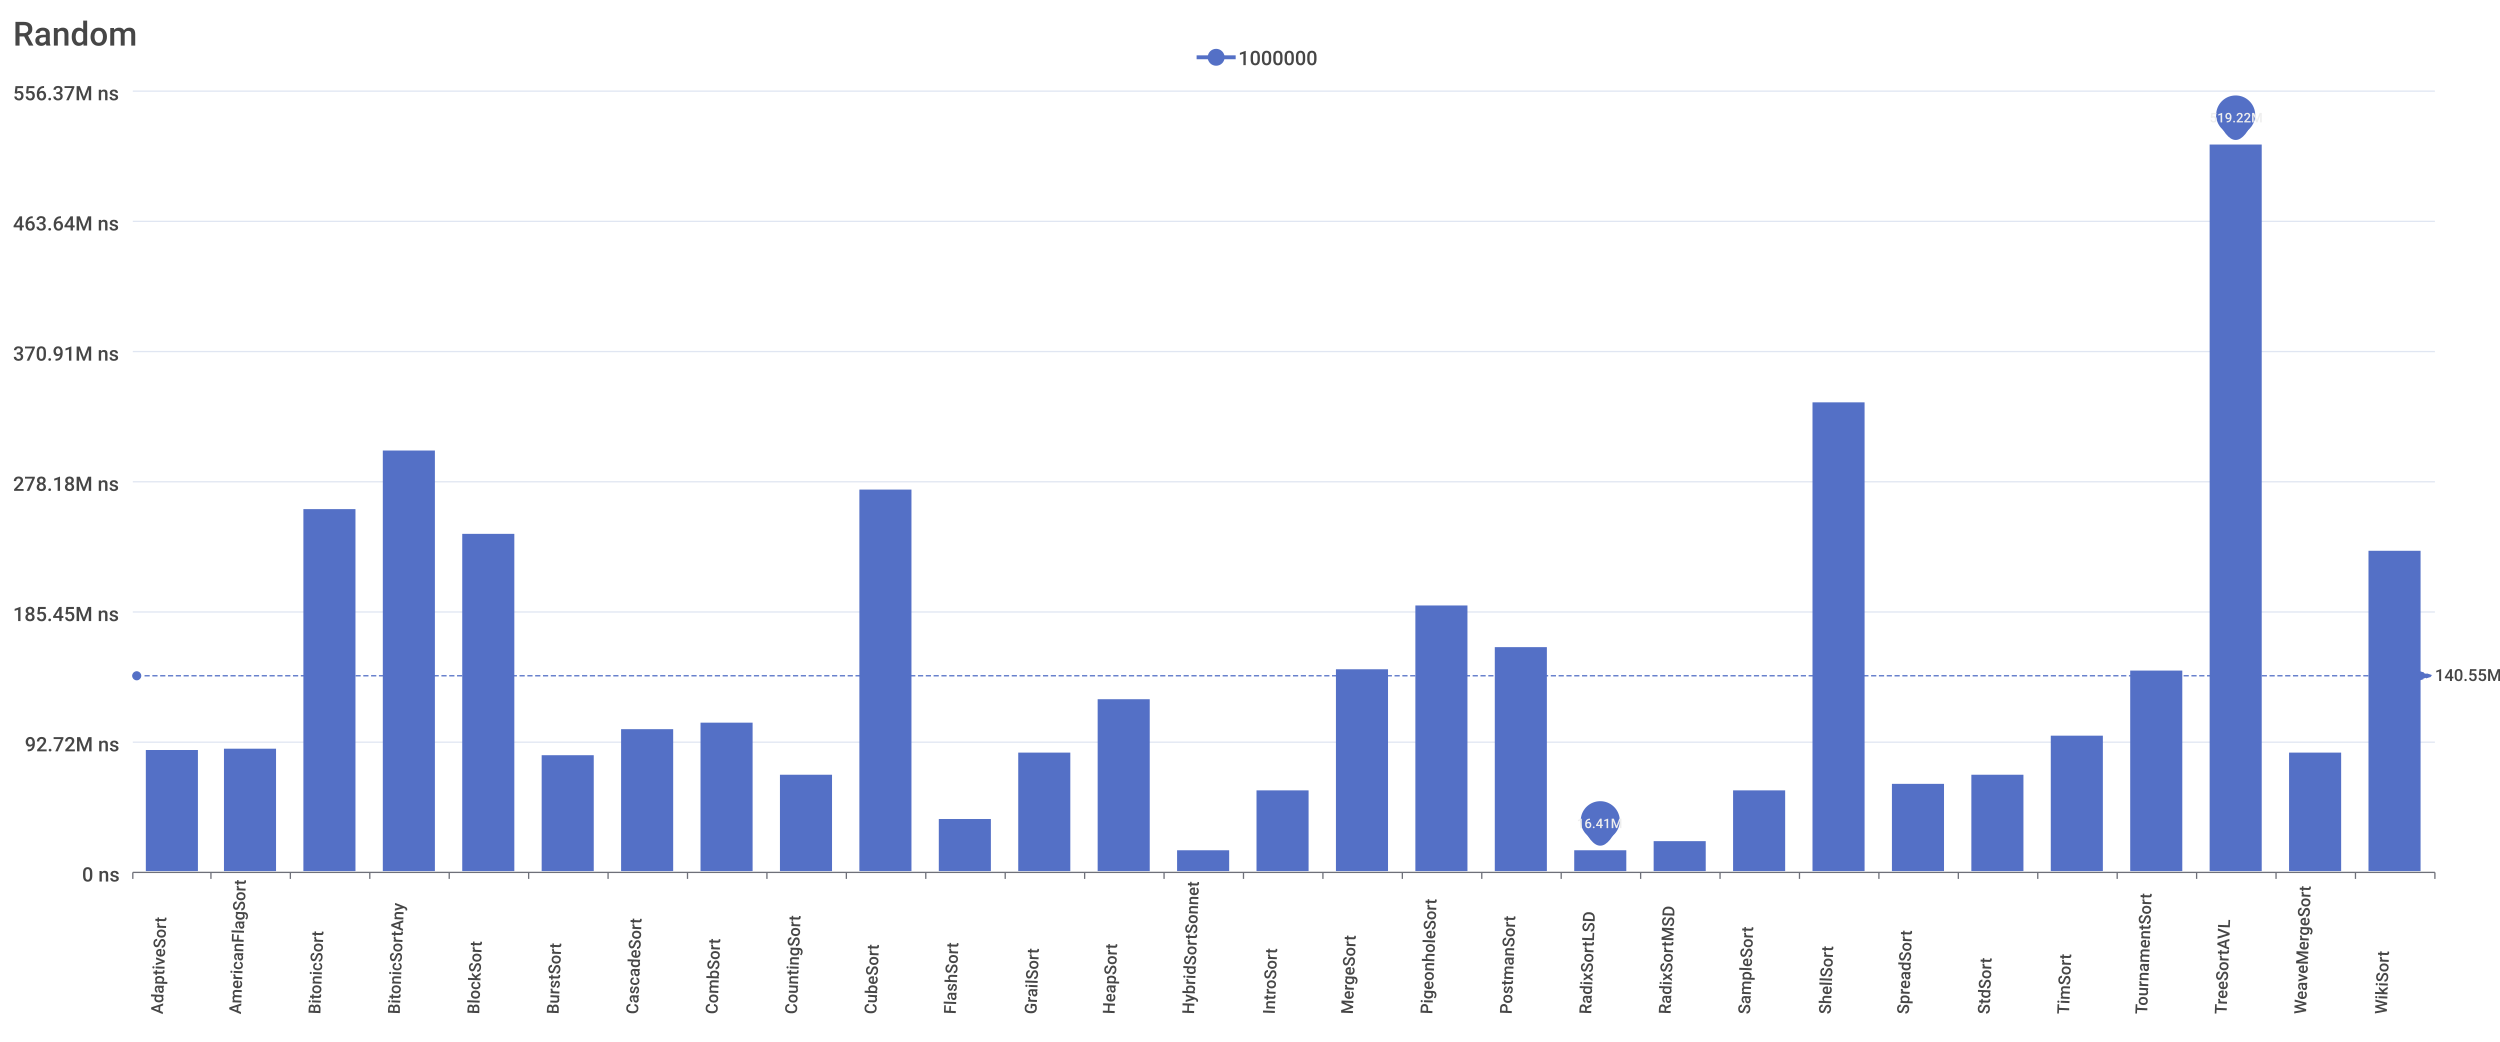
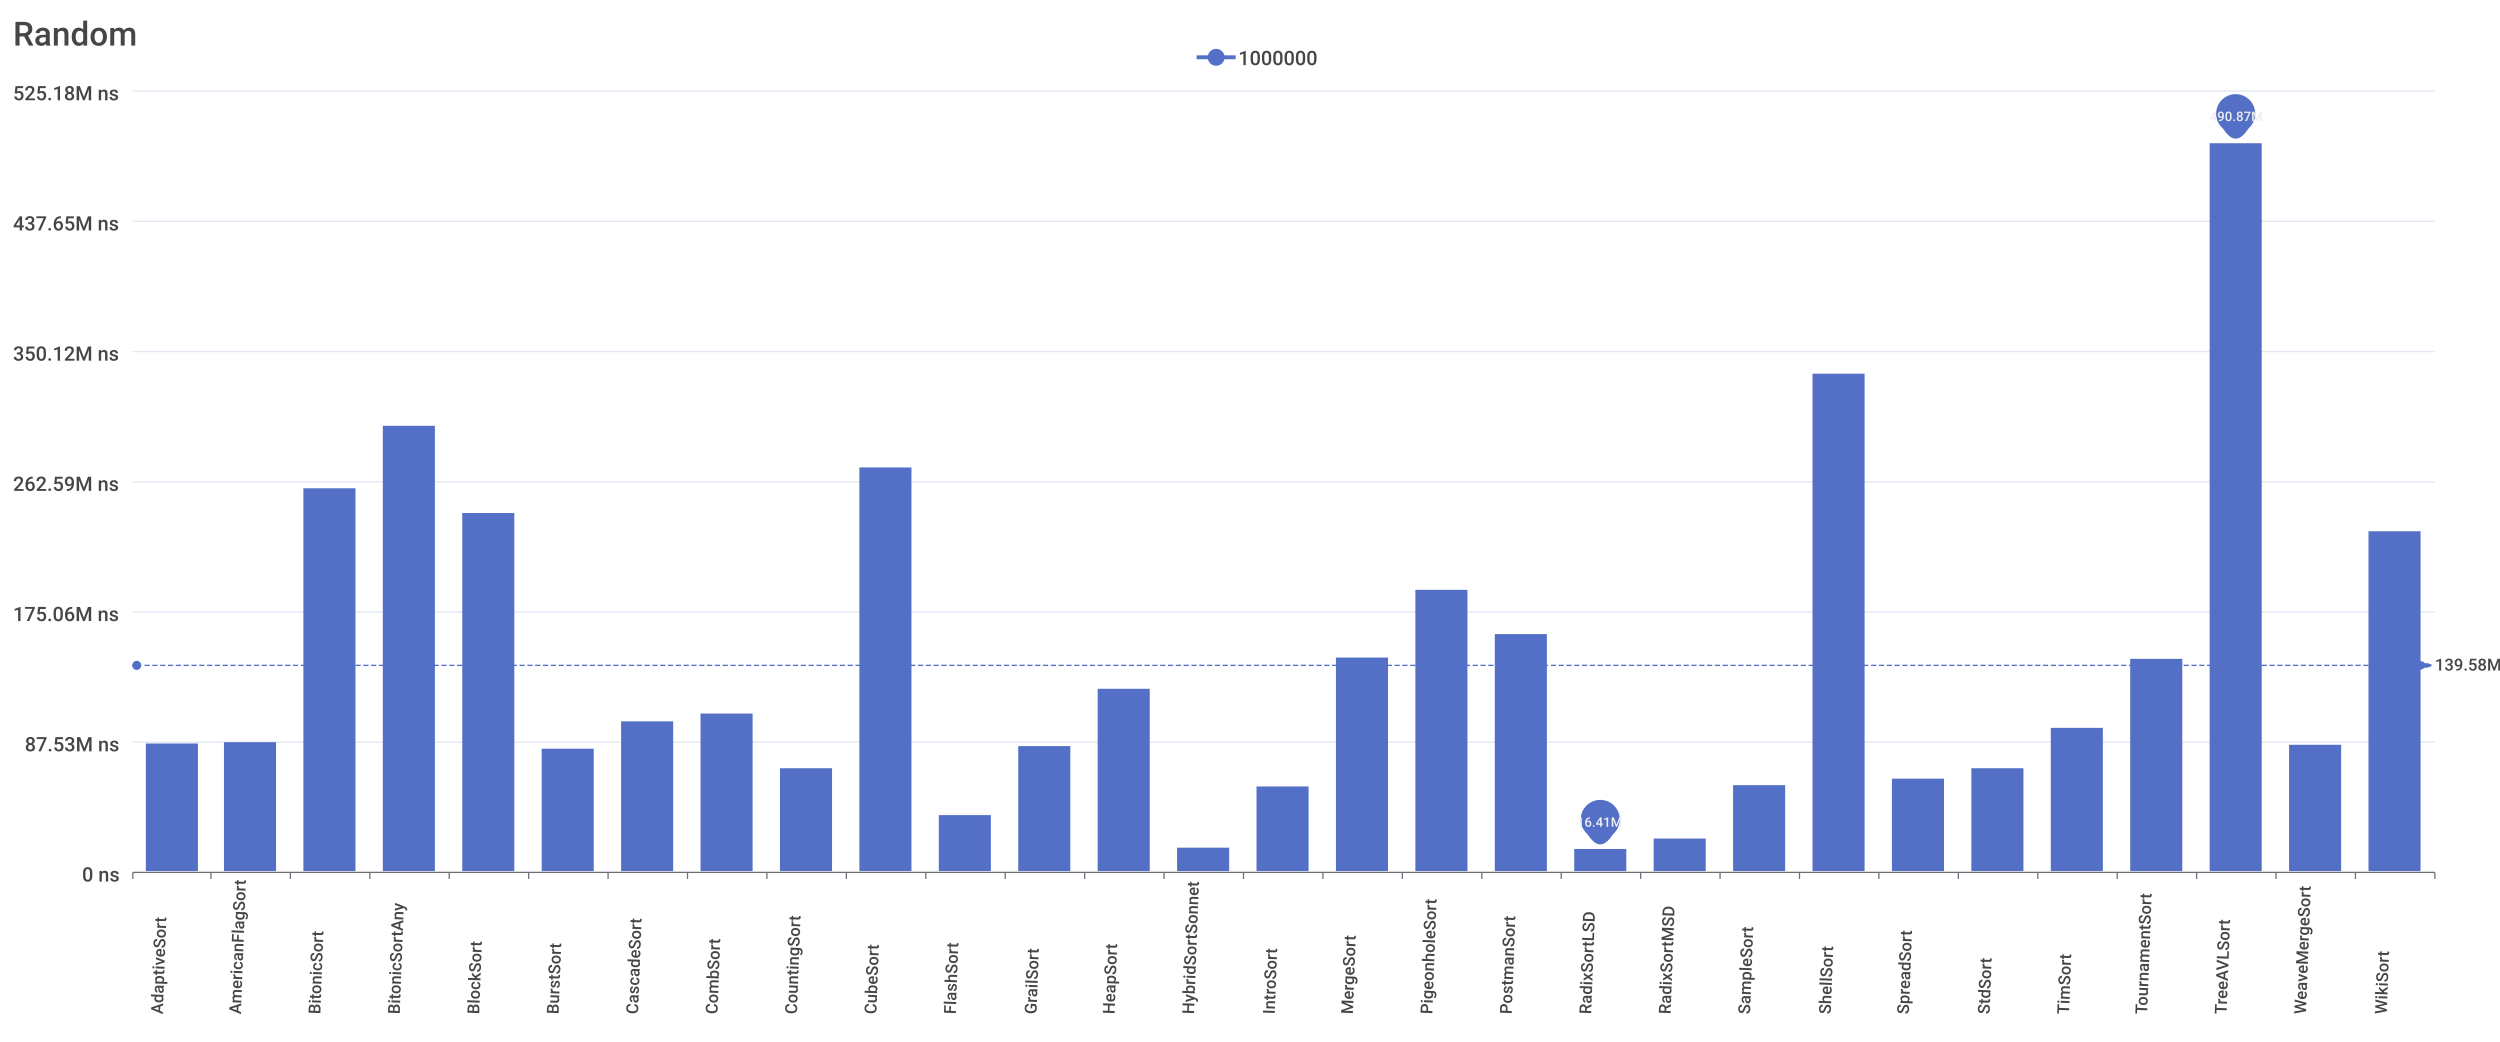
<svg xmlns="http://www.w3.org/2000/svg" width="1920" height="800">\n<path d="M 0 0 L 1920 0 L 1920 800 L 0 800 L 0 0" style="stroke-width:0;stroke:none;fill:rgba(255,255,255,1.0)" />
  <path d="M 919 44 L 949 44" style="stroke-width:3;stroke:rgba(84,112,198,1.0);fill:rgba(84,112,198,1.0)" />
  <circle cx="934" cy="44" r="5" style="stroke-width:3;stroke:rgba(84,112,198,1.0);fill:rgba(84,112,198,1.0)" />
  <path d="" style="stroke-width:3;stroke:rgba(84,112,198,1.0);fill:rgba(84,112,198,1.0)" />
  <text x="951" y="50" style="stroke-width:0;stroke:none;fill:rgba(70,70,70,1.0);font-size:15.3px;font-family:'Roboto Medium',sans-serif">1000000</text>
  <text x="10" y="35" style="stroke-width:0;stroke:none;fill:rgba(70,70,70,1.0);font-size:25.6px;font-family:'Roboto Medium',sans-serif">Random</text>
-   <text x="10" y="77" style="stroke-width:0;stroke:none;fill:rgba(70,70,70,1.0);font-size:15.3px;font-family:'Roboto Medium',sans-serif">556.37M ns</text>
-   <text x="10" y="177" style="stroke-width:0;stroke:none;fill:rgba(70,70,70,1.0);font-size:15.3px;font-family:'Roboto Medium',sans-serif">463.64M ns</text>
-   <text x="10" y="277" style="stroke-width:0;stroke:none;fill:rgba(70,70,70,1.0);font-size:15.3px;font-family:'Roboto Medium',sans-serif">370.91M ns</text>
-   <text x="10" y="377" style="stroke-width:0;stroke:none;fill:rgba(70,70,70,1.0);font-size:15.3px;font-family:'Roboto Medium',sans-serif">278.18M ns</text>
-   <text x="10" y="477" style="stroke-width:0;stroke:none;fill:rgba(70,70,70,1.0);font-size:15.3px;font-family:'Roboto Medium',sans-serif">185.45M ns</text>
-   <text x="19" y="577" style="stroke-width:0;stroke:none;fill:rgba(70,70,70,1.0);font-size:15.3px;font-family:'Roboto Medium',sans-serif">92.72M ns</text>
+   <text x="10" y="77" style="stroke-width:0;stroke:none;fill:rgba(70,70,70,1.0);font-size:15.3px;font-family:'Roboto Medium',sans-serif">525.18M ns</text>
+   <text x="10" y="177" style="stroke-width:0;stroke:none;fill:rgba(70,70,70,1.0);font-size:15.3px;font-family:'Roboto Medium',sans-serif">437.65M ns</text>
+   <text x="10" y="277" style="stroke-width:0;stroke:none;fill:rgba(70,70,70,1.0);font-size:15.3px;font-family:'Roboto Medium',sans-serif">350.12M ns</text>
+   <text x="10" y="377" style="stroke-width:0;stroke:none;fill:rgba(70,70,70,1.0);font-size:15.3px;font-family:'Roboto Medium',sans-serif">262.59M ns</text>
+   <text x="10" y="477" style="stroke-width:0;stroke:none;fill:rgba(70,70,70,1.0);font-size:15.3px;font-family:'Roboto Medium',sans-serif">175.06M ns</text>
+   <text x="19" y="577" style="stroke-width:0;stroke:none;fill:rgba(70,70,70,1.0);font-size:15.3px;font-family:'Roboto Medium',sans-serif">87.53M ns</text>
  <text x="63" y="677" style="stroke-width:0;stroke:none;fill:rgba(70,70,70,1.0);font-size:15.3px;font-family:'Roboto Medium',sans-serif">0 ns</text>
  <path d="M 102 70 L 1870 70" style="stroke-width:1;stroke:rgba(224,230,242,1.0);fill:none" />
  <path d="M 102 170 L 1870 170" style="stroke-width:1;stroke:rgba(224,230,242,1.0);fill:none" />
  <path d="M 102 270 L 1870 270" style="stroke-width:1;stroke:rgba(224,230,242,1.0);fill:none" />
  <path d="M 102 370 L 1870 370" style="stroke-width:1;stroke:rgba(224,230,242,1.0);fill:none" />
  <path d="M 102 470 L 1870 470" style="stroke-width:1;stroke:rgba(224,230,242,1.0);fill:none" />
  <path d="M 102 570 L 1870 570" style="stroke-width:1;stroke:rgba(224,230,242,1.0);fill:none" />
  <path d="M 102 675 L 102 670" style="stroke-width:1;stroke:rgba(110,112,121,1.0);fill:none" />
  <path d="M 162 675 L 162 670" style="stroke-width:1;stroke:rgba(110,112,121,1.0);fill:none" />
  <path d="M 223 675 L 223 670" style="stroke-width:1;stroke:rgba(110,112,121,1.0);fill:none" />
  <path d="M 284 675 L 284 670" style="stroke-width:1;stroke:rgba(110,112,121,1.0);fill:none" />
  <path d="M 345 675 L 345 670" style="stroke-width:1;stroke:rgba(110,112,121,1.0);fill:none" />
  <path d="M 406 675 L 406 670" style="stroke-width:1;stroke:rgba(110,112,121,1.0);fill:none" />
  <path d="M 467 675 L 467 670" style="stroke-width:1;stroke:rgba(110,112,121,1.0);fill:none" />
  <path d="M 528 675 L 528 670" style="stroke-width:1;stroke:rgba(110,112,121,1.0);fill:none" />
  <path d="M 589 675 L 589 670" style="stroke-width:1;stroke:rgba(110,112,121,1.0);fill:none" />
  <path d="M 650 675 L 650 670" style="stroke-width:1;stroke:rgba(110,112,121,1.0);fill:none" />
  <path d="M 711 675 L 711 670" style="stroke-width:1;stroke:rgba(110,112,121,1.0);fill:none" />
  <path d="M 772 675 L 772 670" style="stroke-width:1;stroke:rgba(110,112,121,1.0);fill:none" />
  <path d="M 833 675 L 833 670" style="stroke-width:1;stroke:rgba(110,112,121,1.0);fill:none" />
  <path d="M 894 675 L 894 670" style="stroke-width:1;stroke:rgba(110,112,121,1.0);fill:none" />
  <path d="M 955 675 L 955 670" style="stroke-width:1;stroke:rgba(110,112,121,1.0);fill:none" />
  <path d="M 1016 675 L 1016 670" style="stroke-width:1;stroke:rgba(110,112,121,1.0);fill:none" />
  <path d="M 1077 675 L 1077 670" style="stroke-width:1;stroke:rgba(110,112,121,1.0);fill:none" />
  <path d="M 1138 675 L 1138 670" style="stroke-width:1;stroke:rgba(110,112,121,1.0);fill:none" />
  <path d="M 1199 675 L 1199 670" style="stroke-width:1;stroke:rgba(110,112,121,1.0);fill:none" />
  <path d="M 1260 675 L 1260 670" style="stroke-width:1;stroke:rgba(110,112,121,1.0);fill:none" />
  <path d="M 1321 675 L 1321 670" style="stroke-width:1;stroke:rgba(110,112,121,1.0);fill:none" />
  <path d="M 1382 675 L 1382 670" style="stroke-width:1;stroke:rgba(110,112,121,1.0);fill:none" />
  <path d="M 1443 675 L 1443 670" style="stroke-width:1;stroke:rgba(110,112,121,1.0);fill:none" />
  <path d="M 1504 675 L 1504 670" style="stroke-width:1;stroke:rgba(110,112,121,1.0);fill:none" />
  <path d="M 1565 675 L 1565 670" style="stroke-width:1;stroke:rgba(110,112,121,1.0);fill:none" />
  <path d="M 1626 675 L 1626 670" style="stroke-width:1;stroke:rgba(110,112,121,1.0);fill:none" />
  <path d="M 1687 675 L 1687 670" style="stroke-width:1;stroke:rgba(110,112,121,1.0);fill:none" />
  <path d="M 1748 675 L 1748 670" style="stroke-width:1;stroke:rgba(110,112,121,1.0);fill:none" />
  <path d="M 1809 675 L 1809 670" style="stroke-width:1;stroke:rgba(110,112,121,1.0);fill:none" />
  <path d="M 1870 675 L 1870 670" style="stroke-width:1;stroke:rgba(110,112,121,1.0);fill:none" />
  <path d="M 102 670 L 1870 670" style="stroke-width:1;stroke:rgba(110,112,121,1.0);fill:none" />
  <text x="125" y="779" style="stroke-width:0;stroke:none;fill:rgba(70,70,70,1.0);font-size:12.8px;font-family:'Roboto Medium',sans-serif" transform="rotate(272.15,125,779)">AdaptiveSort</text>
  <text x="185" y="779" style="stroke-width:0;stroke:none;fill:rgba(70,70,70,1.0);font-size:12.8px;font-family:'Roboto Medium',sans-serif" transform="rotate(272.15,185,779)">AmericanFlagSort</text>
  <text x="246" y="779" style="stroke-width:0;stroke:none;fill:rgba(70,70,70,1.0);font-size:12.8px;font-family:'Roboto Medium',sans-serif" transform="rotate(272.15,246,779)">BitonicSort</text>
  <text x="307" y="779" style="stroke-width:0;stroke:none;fill:rgba(70,70,70,1.0);font-size:12.8px;font-family:'Roboto Medium',sans-serif" transform="rotate(272.15,307,779)">BitonicSortAny</text>
  <text x="368" y="779" style="stroke-width:0;stroke:none;fill:rgba(70,70,70,1.0);font-size:12.8px;font-family:'Roboto Medium',sans-serif" transform="rotate(272.15,368,779)">BlockSort</text>
  <text x="429" y="779" style="stroke-width:0;stroke:none;fill:rgba(70,70,70,1.0);font-size:12.8px;font-family:'Roboto Medium',sans-serif" transform="rotate(272.15,429,779)">BurstSort</text>
  <text x="490" y="779" style="stroke-width:0;stroke:none;fill:rgba(70,70,70,1.0);font-size:12.8px;font-family:'Roboto Medium',sans-serif" transform="rotate(272.15,490,779)">CascadeSort</text>
  <text x="551" y="779" style="stroke-width:0;stroke:none;fill:rgba(70,70,70,1.0);font-size:12.8px;font-family:'Roboto Medium',sans-serif" transform="rotate(272.15,551,779)">CombSort</text>
  <text x="612" y="779" style="stroke-width:0;stroke:none;fill:rgba(70,70,70,1.0);font-size:12.8px;font-family:'Roboto Medium',sans-serif" transform="rotate(272.15,612,779)">CountingSort</text>
  <text x="673" y="779" style="stroke-width:0;stroke:none;fill:rgba(70,70,70,1.0);font-size:12.8px;font-family:'Roboto Medium',sans-serif" transform="rotate(272.15,673,779)">CubeSort</text>
  <text x="734" y="779" style="stroke-width:0;stroke:none;fill:rgba(70,70,70,1.0);font-size:12.8px;font-family:'Roboto Medium',sans-serif" transform="rotate(272.15,734,779)">FlashSort</text>
  <text x="796" y="779" style="stroke-width:0;stroke:none;fill:rgba(70,70,70,1.0);font-size:12.8px;font-family:'Roboto Medium',sans-serif" transform="rotate(272.15,796,779)">GrailSort</text>
  <text x="856" y="779" style="stroke-width:0;stroke:none;fill:rgba(70,70,70,1.0);font-size:12.8px;font-family:'Roboto Medium',sans-serif" transform="rotate(272.15,856,779)">HeapSort</text>
  <text x="917" y="779" style="stroke-width:0;stroke:none;fill:rgba(70,70,70,1.0);font-size:12.8px;font-family:'Roboto Medium',sans-serif" transform="rotate(272.15,917,779)">HybridSortSonnet</text>
  <text x="979" y="779" style="stroke-width:0;stroke:none;fill:rgba(70,70,70,1.0);font-size:12.8px;font-family:'Roboto Medium',sans-serif" transform="rotate(272.15,979,779)">IntroSort</text>
  <text x="1039" y="779" style="stroke-width:0;stroke:none;fill:rgba(70,70,70,1.0);font-size:12.8px;font-family:'Roboto Medium',sans-serif" transform="rotate(272.15,1039,779)">MergeSort</text>
  <text x="1100" y="779" style="stroke-width:0;stroke:none;fill:rgba(70,70,70,1.0);font-size:12.8px;font-family:'Roboto Medium',sans-serif" transform="rotate(272.15,1100,779)">PigeonholeSort</text>
  <text x="1161" y="779" style="stroke-width:0;stroke:none;fill:rgba(70,70,70,1.0);font-size:12.8px;font-family:'Roboto Medium',sans-serif" transform="rotate(272.15,1161,779)">PostmanSort</text>
  <text x="1222" y="779" style="stroke-width:0;stroke:none;fill:rgba(70,70,70,1.0);font-size:12.8px;font-family:'Roboto Medium',sans-serif" transform="rotate(272.15,1222,779)">RadixSortLSD</text>
  <text x="1283" y="779" style="stroke-width:0;stroke:none;fill:rgba(70,70,70,1.0);font-size:12.8px;font-family:'Roboto Medium',sans-serif" transform="rotate(272.15,1283,779)">RadixSortMSD</text>
  <text x="1344" y="779" style="stroke-width:0;stroke:none;fill:rgba(70,70,70,1.0);font-size:12.8px;font-family:'Roboto Medium',sans-serif" transform="rotate(272.15,1344,779)">SampleSort</text>
  <text x="1406" y="779" style="stroke-width:0;stroke:none;fill:rgba(70,70,70,1.0);font-size:12.8px;font-family:'Roboto Medium',sans-serif" transform="rotate(272.15,1406,779)">ShellSort</text>
  <text x="1466" y="779" style="stroke-width:0;stroke:none;fill:rgba(70,70,70,1.0);font-size:12.8px;font-family:'Roboto Medium',sans-serif" transform="rotate(272.15,1466,779)">SpreadSort</text>
  <text x="1528" y="779" style="stroke-width:0;stroke:none;fill:rgba(70,70,70,1.0);font-size:12.8px;font-family:'Roboto Medium',sans-serif" transform="rotate(272.15,1528,779)">StdSort</text>
  <text x="1589" y="779" style="stroke-width:0;stroke:none;fill:rgba(70,70,70,1.0);font-size:12.8px;font-family:'Roboto Medium',sans-serif" transform="rotate(272.15,1589,779)">TimSort</text>
  <text x="1649" y="779" style="stroke-width:0;stroke:none;fill:rgba(70,70,70,1.0);font-size:12.8px;font-family:'Roboto Medium',sans-serif" transform="rotate(272.15,1649,779)">TournamentSort</text>
-   <text x="1710" y="779" style="stroke-width:0;stroke:none;fill:rgba(70,70,70,1.0);font-size:12.8px;font-family:'Roboto Medium',sans-serif" transform="rotate(272.15,1710,779)">TreeSortAVL</text>
+   <text x="1710" y="779" style="stroke-width:0;stroke:none;fill:rgba(70,70,70,1.0);font-size:12.8px;font-family:'Roboto Medium',sans-serif" transform="rotate(272.15,1710,779)">TreeAVLSort</text>
  <text x="1771" y="779" style="stroke-width:0;stroke:none;fill:rgba(70,70,70,1.0);font-size:12.8px;font-family:'Roboto Medium',sans-serif" transform="rotate(272.15,1771,779)">WeaveMergeSort</text>
  <text x="1833" y="779" style="stroke-width:0;stroke:none;fill:rgba(70,70,70,1.0);font-size:12.8px;font-family:'Roboto Medium',sans-serif" transform="rotate(272.15,1833,779)">WikiSort</text>
-   <path d="M 112 576 L 152 576 L 152 669 L 112 669 L 112 576" style="stroke-width:0;stroke:none;fill:rgba(84,112,198,1.0)" />
-   <path d="M 172 575 L 212 575 L 212 669 L 172 669 L 172 575" style="stroke-width:0;stroke:none;fill:rgba(84,112,198,1.0)" />
-   <path d="M 233 391 L 273 391 L 273 669 L 233 669 L 233 391" style="stroke-width:0;stroke:none;fill:rgba(84,112,198,1.0)" />
-   <path d="M 294 346 L 334 346 L 334 669 L 294 669 L 294 346" style="stroke-width:0;stroke:none;fill:rgba(84,112,198,1.0)" />
-   <path d="M 355 410 L 395 410 L 395 669 L 355 669 L 355 410" style="stroke-width:0;stroke:none;fill:rgba(84,112,198,1.0)" />
-   <path d="M 416 580 L 456 580 L 456 669 L 416 669 L 416 580" style="stroke-width:0;stroke:none;fill:rgba(84,112,198,1.0)" />
-   <path d="M 477 560 L 517 560 L 517 669 L 477 669 L 477 560" style="stroke-width:0;stroke:none;fill:rgba(84,112,198,1.0)" />
-   <path d="M 538 555 L 578 555 L 578 669 L 538 669 L 538 555" style="stroke-width:0;stroke:none;fill:rgba(84,112,198,1.0)" />
-   <path d="M 599 595 L 639 595 L 639 669 L 599 669 L 599 595" style="stroke-width:0;stroke:none;fill:rgba(84,112,198,1.0)" />
-   <path d="M 660 376 L 700 376 L 700 669 L 660 669 L 660 376" style="stroke-width:0;stroke:none;fill:rgba(84,112,198,1.0)" />
-   <path d="M 721 629 L 761 629 L 761 669 L 721 669 L 721 629" style="stroke-width:0;stroke:none;fill:rgba(84,112,198,1.0)" />
-   <path d="M 782 578 L 822 578 L 822 669 L 782 669 L 782 578" style="stroke-width:0;stroke:none;fill:rgba(84,112,198,1.0)" />
-   <path d="M 843 537 L 883 537 L 883 669 L 843 669 L 843 537" style="stroke-width:0;stroke:none;fill:rgba(84,112,198,1.0)" />
-   <path d="M 904 653 L 944 653 L 944 669 L 904 669 L 904 653" style="stroke-width:0;stroke:none;fill:rgba(84,112,198,1.0)" />
-   <path d="M 965 607 L 1005 607 L 1005 669 L 965 669 L 965 607" style="stroke-width:0;stroke:none;fill:rgba(84,112,198,1.0)" />
-   <path d="M 1026 514 L 1066 514 L 1066 669 L 1026 669 L 1026 514" style="stroke-width:0;stroke:none;fill:rgba(84,112,198,1.0)" />
-   <path d="M 1087 465 L 1127 465 L 1127 669 L 1087 669 L 1087 465" style="stroke-width:0;stroke:none;fill:rgba(84,112,198,1.0)" />
-   <path d="M 1148 497 L 1188 497 L 1188 669 L 1148 669 L 1148 497" style="stroke-width:0;stroke:none;fill:rgba(84,112,198,1.0)" />
-   <path d="M 1209 653 L 1249 653 L 1249 669 L 1209 669 L 1209 653" style="stroke-width:0;stroke:none;fill:rgba(84,112,198,1.0)" />
-   <path d="M 1270 646 L 1310 646 L 1310 669 L 1270 669 L 1270 646" style="stroke-width:0;stroke:none;fill:rgba(84,112,198,1.0)" />
-   <path d="M 1331 607 L 1371 607 L 1371 669 L 1331 669 L 1331 607" style="stroke-width:0;stroke:none;fill:rgba(84,112,198,1.0)" />
-   <path d="M 1392 309 L 1432 309 L 1432 669 L 1392 669 L 1392 309" style="stroke-width:0;stroke:none;fill:rgba(84,112,198,1.0)" />
-   <path d="M 1453 602 L 1493 602 L 1493 669 L 1453 669 L 1453 602" style="stroke-width:0;stroke:none;fill:rgba(84,112,198,1.0)" />
-   <path d="M 1514 595 L 1554 595 L 1554 669 L 1514 669 L 1514 595" style="stroke-width:0;stroke:none;fill:rgba(84,112,198,1.0)" />
-   <path d="M 1575 565 L 1615 565 L 1615 669 L 1575 669 L 1575 565" style="stroke-width:0;stroke:none;fill:rgba(84,112,198,1.0)" />
-   <path d="M 1636 515 L 1676 515 L 1676 669 L 1636 669 L 1636 515" style="stroke-width:0;stroke:none;fill:rgba(84,112,198,1.0)" />
-   <path d="M 1697 111 L 1737 111 L 1737 669 L 1697 669 L 1697 111" style="stroke-width:0;stroke:none;fill:rgba(84,112,198,1.0)" />
-   <path d="M 1758 578 L 1798 578 L 1798 669 L 1758 669 L 1758 578" style="stroke-width:0;stroke:none;fill:rgba(84,112,198,1.0)" />
-   <path d="M 1819 423 L 1859 423 L 1859 669 L 1819 669 L 1819 423" style="stroke-width:0;stroke:none;fill:rgba(84,112,198,1.0)" />
-   <path d="M 1714 103 A 15 15 330.00 1 1 1720 103 L 1717 89 Z" style="stroke-width:0;stroke:none;fill:rgba(84,112,198,1.0)" />
-   <path d="M 1702 89 Q1717,126 1732,89 Z" style="stroke-width:0;stroke:none;fill:rgba(84,112,198,1.0)" />
-   <text x="1697" y="94" style="stroke-width:0;stroke:none;fill:rgba(238,238,238,1.0);font-size:10.2px;font-family:'Roboto Medium',sans-serif">519.22M</text>
-   <path d="M 1226 645 A 15 15 330.00 1 1 1232 645 L 1229 631 Z" style="stroke-width:0;stroke:none;fill:rgba(84,112,198,1.0)" />
-   <path d="M 1214 631 Q1229,668 1244,631 Z" style="stroke-width:0;stroke:none;fill:rgba(84,112,198,1.0)" />
-   <text x="1211" y="636" style="stroke-width:0;stroke:none;fill:rgba(238,238,238,1.0);font-size:10.2px;font-family:'Roboto Medium',sans-serif">16.41M</text>
-   <circle cx="105" cy="519" r="3" style="stroke-width:1;stroke:rgba(84,112,198,1.0);fill:rgba(84,112,198,1.0)" />
+   <path d="M 112 571 L 152 571 L 152 669 L 112 669 L 112 571" style="stroke-width:0;stroke:none;fill:rgba(84,112,198,1.0)" />
+   <path d="M 172 570 L 212 570 L 212 669 L 172 669 L 172 570" style="stroke-width:0;stroke:none;fill:rgba(84,112,198,1.0)" />
+   <path d="M 233 375 L 273 375 L 273 669 L 233 669 L 233 375" style="stroke-width:0;stroke:none;fill:rgba(84,112,198,1.0)" />
+   <path d="M 294 327 L 334 327 L 334 669 L 294 669 L 294 327" style="stroke-width:0;stroke:none;fill:rgba(84,112,198,1.0)" />
+   <path d="M 355 394 L 395 394 L 395 669 L 355 669 L 355 394" style="stroke-width:0;stroke:none;fill:rgba(84,112,198,1.0)" />
+   <path d="M 416 575 L 456 575 L 456 669 L 416 669 L 416 575" style="stroke-width:0;stroke:none;fill:rgba(84,112,198,1.0)" />
+   <path d="M 477 554 L 517 554 L 517 669 L 477 669 L 477 554" style="stroke-width:0;stroke:none;fill:rgba(84,112,198,1.0)" />
+   <path d="M 538 548 L 578 548 L 578 669 L 538 669 L 538 548" style="stroke-width:0;stroke:none;fill:rgba(84,112,198,1.0)" />
+   <path d="M 599 590 L 639 590 L 639 669 L 599 669 L 599 590" style="stroke-width:0;stroke:none;fill:rgba(84,112,198,1.0)" />
+   <path d="M 660 359 L 700 359 L 700 669 L 660 669 L 660 359" style="stroke-width:0;stroke:none;fill:rgba(84,112,198,1.0)" />
+   <path d="M 721 626 L 761 626 L 761 669 L 721 669 L 721 626" style="stroke-width:0;stroke:none;fill:rgba(84,112,198,1.0)" />
+   <path d="M 782 573 L 822 573 L 822 669 L 782 669 L 782 573" style="stroke-width:0;stroke:none;fill:rgba(84,112,198,1.0)" />
+   <path d="M 843 529 L 883 529 L 883 669 L 843 669 L 843 529" style="stroke-width:0;stroke:none;fill:rgba(84,112,198,1.0)" />
+   <path d="M 904 651 L 944 651 L 944 669 L 904 669 L 904 651" style="stroke-width:0;stroke:none;fill:rgba(84,112,198,1.0)" />
+   <path d="M 965 604 L 1005 604 L 1005 669 L 965 669 L 965 604" style="stroke-width:0;stroke:none;fill:rgba(84,112,198,1.0)" />
+   <path d="M 1026 505 L 1066 505 L 1066 669 L 1026 669 L 1026 505" style="stroke-width:0;stroke:none;fill:rgba(84,112,198,1.0)" />
+   <path d="M 1087 453 L 1127 453 L 1127 669 L 1087 669 L 1087 453" style="stroke-width:0;stroke:none;fill:rgba(84,112,198,1.0)" />
+   <path d="M 1148 487 L 1188 487 L 1188 669 L 1148 669 L 1148 487" style="stroke-width:0;stroke:none;fill:rgba(84,112,198,1.0)" />
+   <path d="M 1209 652 L 1249 652 L 1249 669 L 1209 669 L 1209 652" style="stroke-width:0;stroke:none;fill:rgba(84,112,198,1.0)" />
+   <path d="M 1270 644 L 1310 644 L 1310 669 L 1270 669 L 1270 644" style="stroke-width:0;stroke:none;fill:rgba(84,112,198,1.0)" />
+   <path d="M 1331 603 L 1371 603 L 1371 669 L 1331 669 L 1331 603" style="stroke-width:0;stroke:none;fill:rgba(84,112,198,1.0)" />
+   <path d="M 1392 287 L 1432 287 L 1432 669 L 1392 669 L 1392 287" style="stroke-width:0;stroke:none;fill:rgba(84,112,198,1.0)" />
+   <path d="M 1453 598 L 1493 598 L 1493 669 L 1453 669 L 1453 598" style="stroke-width:0;stroke:none;fill:rgba(84,112,198,1.0)" />
+   <path d="M 1514 590 L 1554 590 L 1554 669 L 1514 669 L 1514 590" style="stroke-width:0;stroke:none;fill:rgba(84,112,198,1.0)" />
+   <path d="M 1575 559 L 1615 559 L 1615 669 L 1575 669 L 1575 559" style="stroke-width:0;stroke:none;fill:rgba(84,112,198,1.0)" />
+   <path d="M 1636 506 L 1676 506 L 1676 669 L 1636 669 L 1636 506" style="stroke-width:0;stroke:none;fill:rgba(84,112,198,1.0)" />
+   <path d="M 1697 110 L 1737 110 L 1737 669 L 1697 669 L 1697 110" style="stroke-width:0;stroke:none;fill:rgba(84,112,198,1.0)" />
+   <path d="M 1758 572 L 1798 572 L 1798 669 L 1758 669 L 1758 572" style="stroke-width:0;stroke:none;fill:rgba(84,112,198,1.0)" />
+   <path d="M 1819 408 L 1859 408 L 1859 669 L 1819 669 L 1819 408" style="stroke-width:0;stroke:none;fill:rgba(84,112,198,1.0)" />
+   <path d="M 1714 102 A 15 15 330.00 1 1 1720 102 L 1717 88 Z" style="stroke-width:0;stroke:none;fill:rgba(84,112,198,1.0)" />
+   <path d="M 1702 88 Q1717,125 1732,88 Z" style="stroke-width:0;stroke:none;fill:rgba(84,112,198,1.0)" />
+   <text x="1697" y="93" style="stroke-width:0;stroke:none;fill:rgba(238,238,238,1.0);font-size:10.2px;font-family:'Roboto Medium',sans-serif">490.87M</text>
+   <path d="M 1226 644 A 15 15 330.00 1 1 1232 644 L 1229 630 Z" style="stroke-width:0;stroke:none;fill:rgba(84,112,198,1.0)" />
+   <path d="M 1214 630 Q1229,667 1244,630 Z" style="stroke-width:0;stroke:none;fill:rgba(84,112,198,1.0)" />
+   <text x="1211" y="635" style="stroke-width:0;stroke:none;fill:rgba(238,238,238,1.0);font-size:10.2px;font-family:'Roboto Medium',sans-serif">16.41M</text>
+   <circle cx="105" cy="511" r="3" style="stroke-width:1;stroke:rgba(84,112,198,1.0);fill:rgba(84,112,198,1.0)" />
  <path stroke-dasharray="4.0, 2.0" d="" style="stroke-width:1;stroke:rgba(84,112,198,1.0);fill:rgba(84,112,198,1.0)" />
-   <path stroke-dasharray="4.0, 2.0" d="M 111 519 L 1852 519" style="stroke-width:1;stroke:rgba(84,112,198,1.0);fill:rgba(84,112,198,1.0)" />
-   <path stroke-dasharray="4.0, 2.0" d="M 1852 514 L 1868 519 L 1852 524 L 1857 519 L 1852 514" style="stroke-width:1;stroke:rgba(84,112,198,1.0);fill:rgba(84,112,198,1.0)" />
-   <text x="1870" y="523" style="stroke-width:0;stroke:none;fill:rgba(70,70,70,1.0);font-size:12.8px;font-family:'Roboto Medium',sans-serif">140.55M</text>
+   <path stroke-dasharray="4.0, 2.0" d="M 111 511 L 1852 511" style="stroke-width:1;stroke:rgba(84,112,198,1.0);fill:rgba(84,112,198,1.0)" />
+   <path stroke-dasharray="4.0, 2.0" d="M 1852 506 L 1868 511 L 1852 516 L 1857 511 L 1852 506" style="stroke-width:1;stroke:rgba(84,112,198,1.0);fill:rgba(84,112,198,1.0)" />
+   <text x="1870" y="515" style="stroke-width:0;stroke:none;fill:rgba(70,70,70,1.0);font-size:12.8px;font-family:'Roboto Medium',sans-serif">139.58M</text>
</svg>
